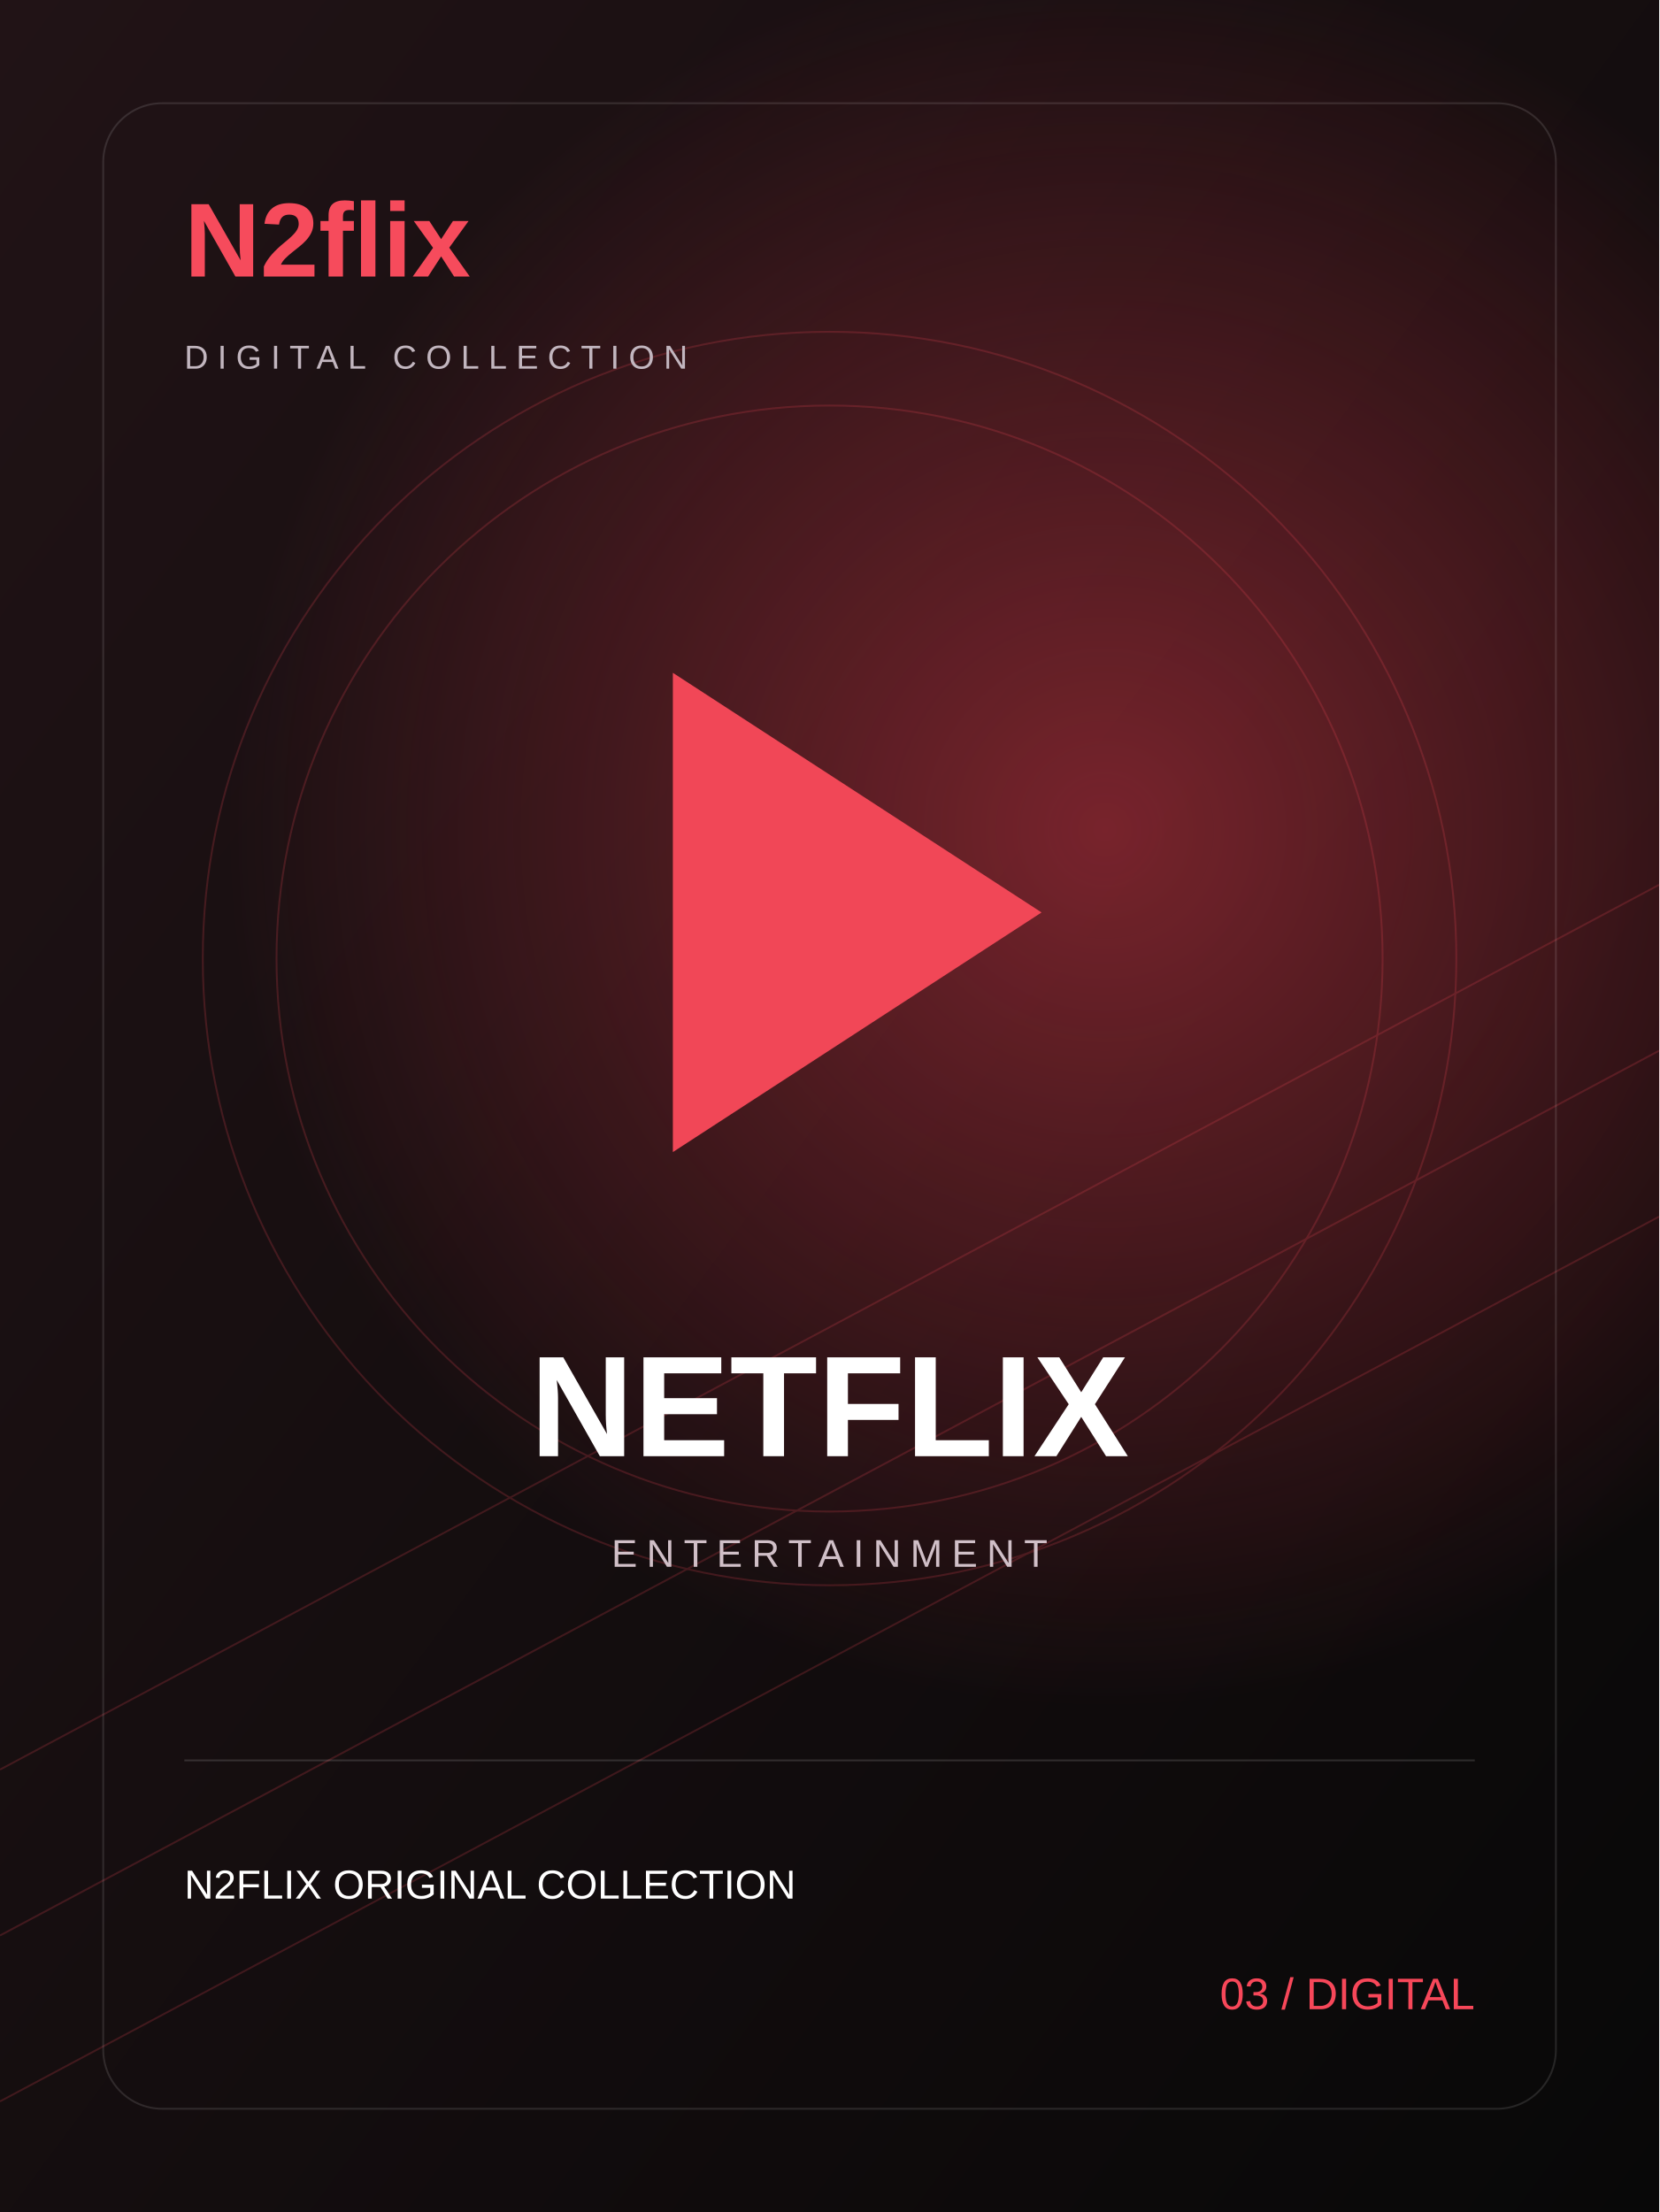
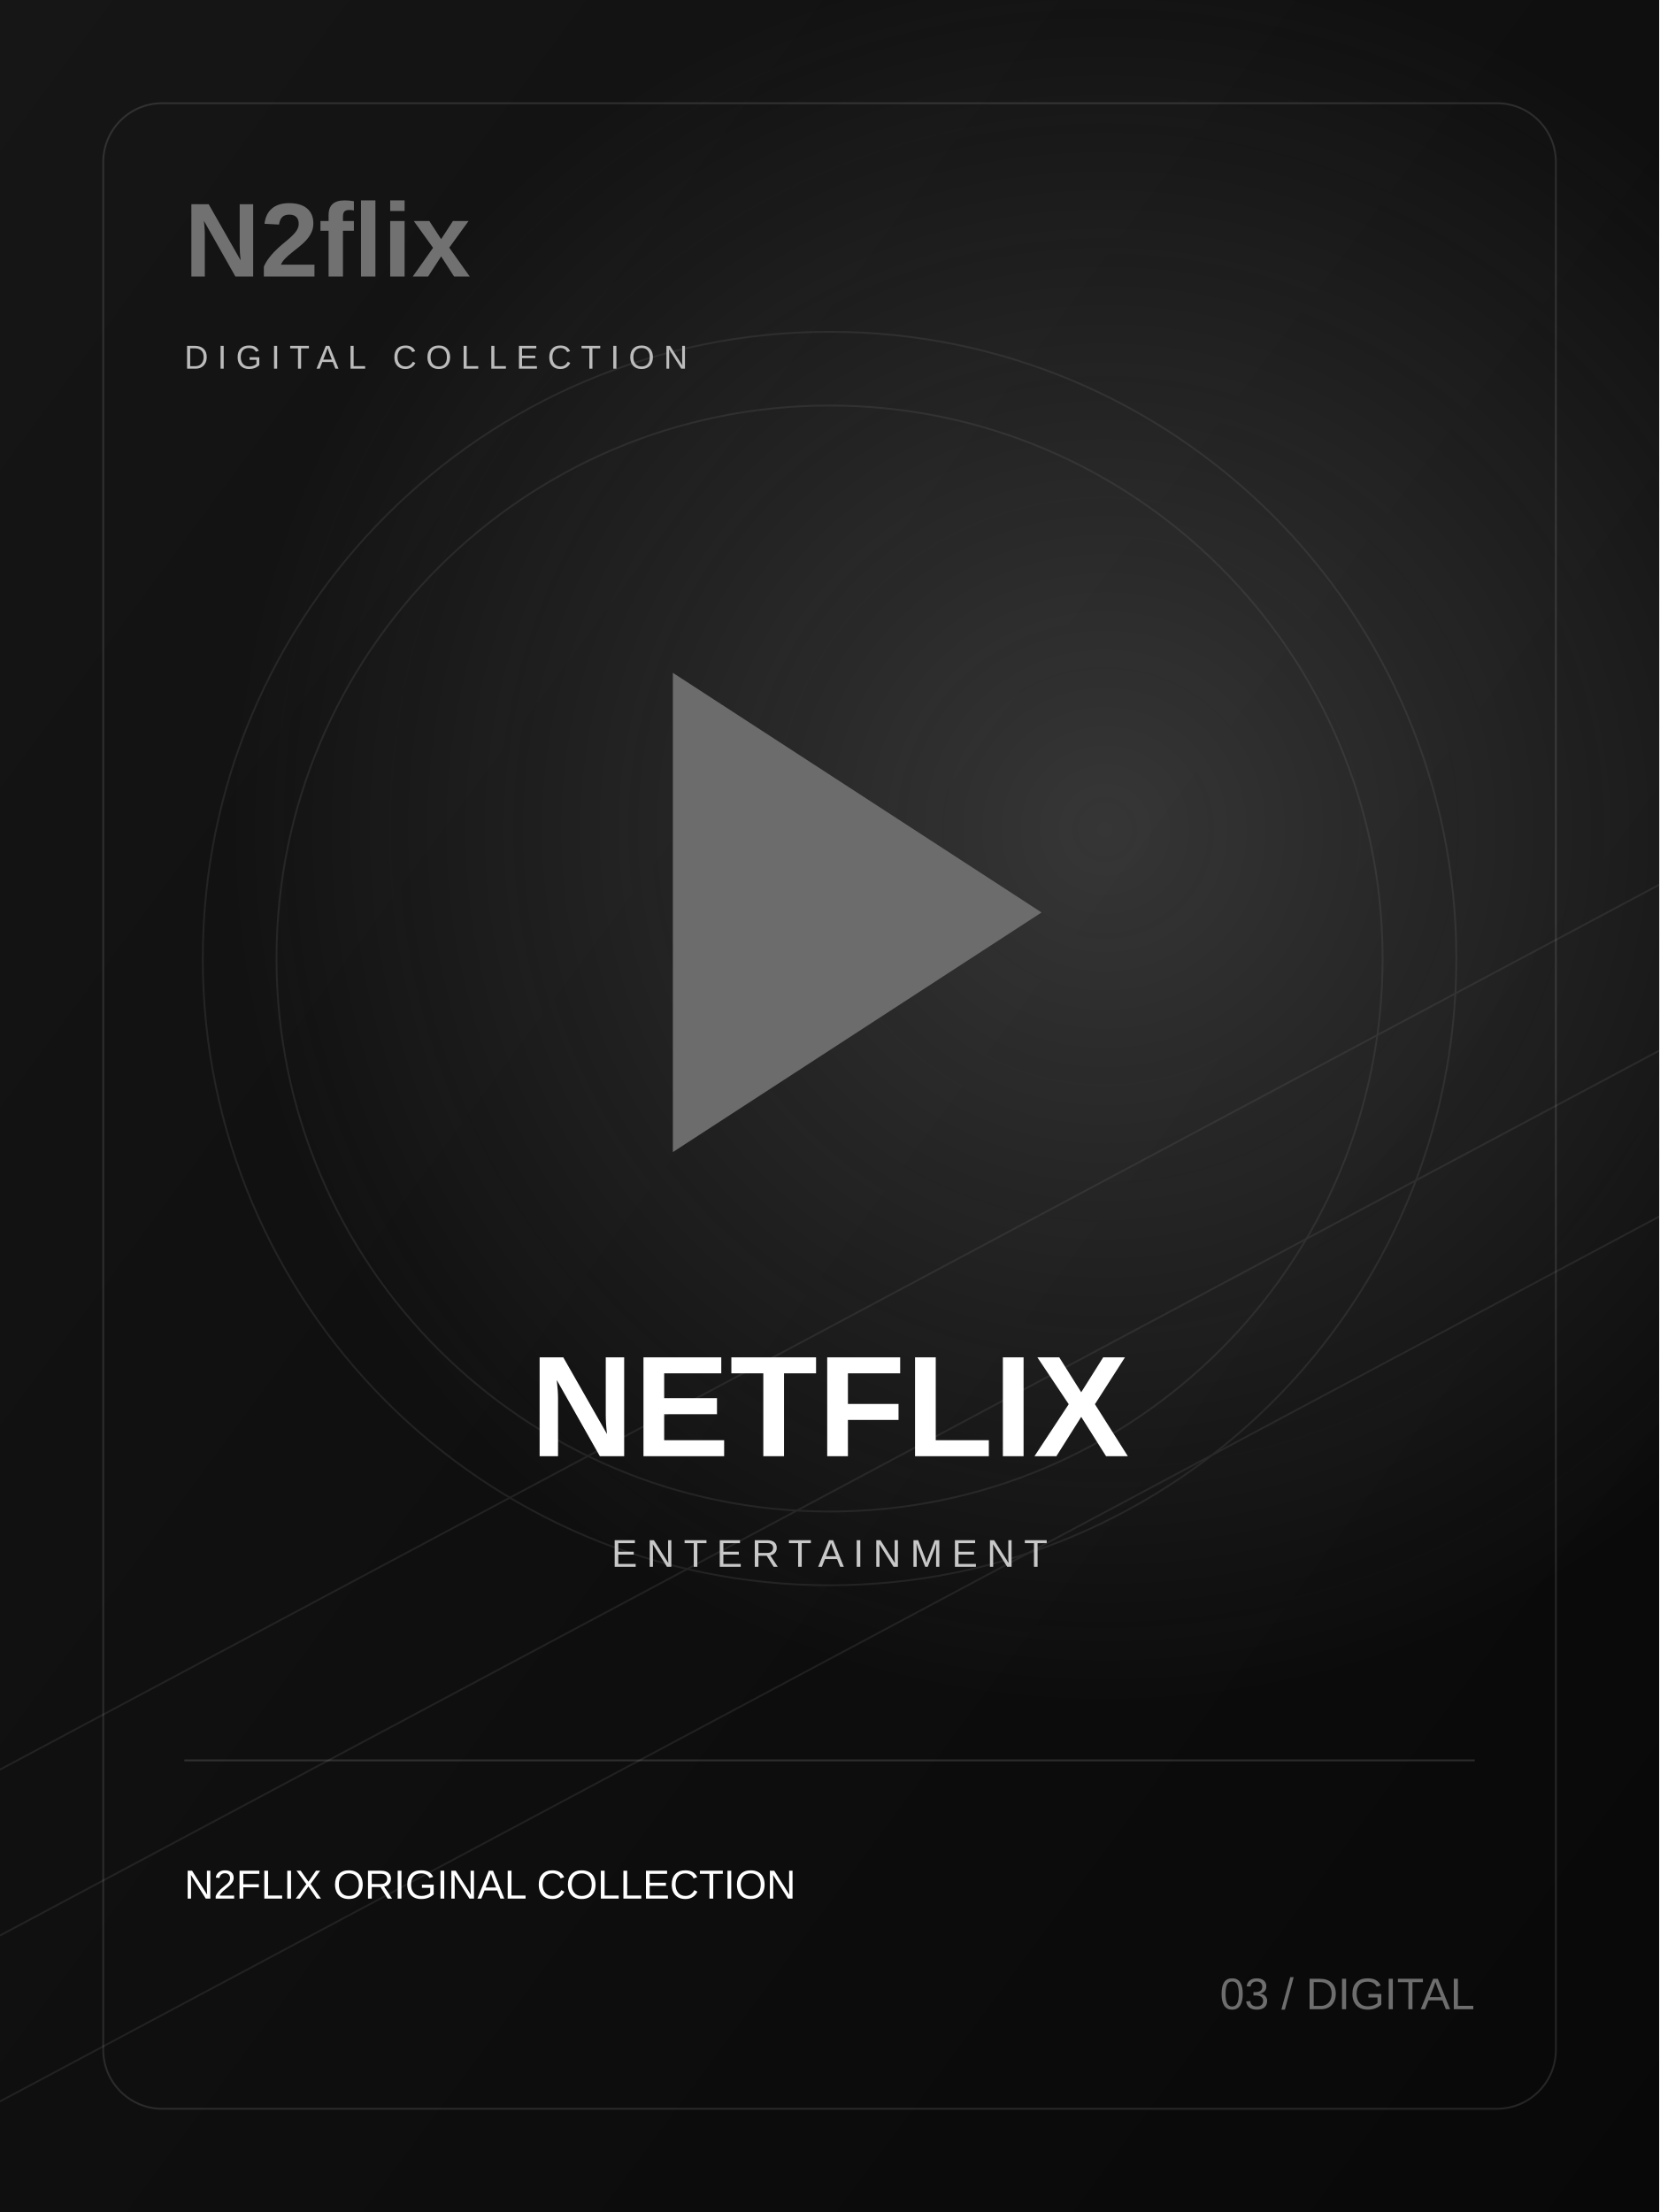
<svg xmlns="http://www.w3.org/2000/svg" viewBox="0 0 900 1200">
  <defs>
    <linearGradient id="bg" x2="1" y2="1">
-       <stop stop-color="#211316" />
+       <stop stop-color="#161616" />
      <stop offset="1" stop-color="#080808" />
    </linearGradient>
    <radialGradient id="glow">
-       <stop stop-color="#f23f50" stop-opacity=".45" />
-       <stop offset="1" stop-color="#f23f50" stop-opacity="0" />
+       <stop stop-color="#666666" stop-opacity=".45" />
+       <stop offset="1" stop-color="#666666" stop-opacity="0" />
    </radialGradient>
  </defs>
  <rect width="900" height="1200" fill="url(#bg)" />
  <circle cx="600" cy="450" r="480" fill="url(#glow)" />
-   <g fill="none" stroke="#f44757" opacity=".2">
+   <g fill="none" stroke="#6d6d6d" opacity=".2">
    <circle cx="450" cy="520" r="300" />
    <circle cx="450" cy="520" r="340" />
    <path d="M0 960L900 480M0 1050L900 570M0 1140L900 660" />
  </g>
  <rect x="56" y="56" width="788" height="1088" rx="32" fill="none" stroke="#ffffff" stroke-opacity=".12" />
-   <text x="100" y="150" fill="#f64b5c" font-family="Arial,sans-serif" font-size="57" font-weight="900">N2flix</text>
-   <text x="100" y="200" fill="#c2b6bf" font-family="Arial,sans-serif" font-size="18" letter-spacing="5">DIGITAL COLLECTION</text>
-   <path d="M365 365L565 495 365 625Z" fill="#f14757" />
+   <text x="100" y="150" fill="#717171" font-family="Arial,sans-serif" font-size="57" font-weight="900">N2flix</text>
+   <text x="100" y="200" fill="#bcbcbc" font-family="Arial,sans-serif" font-size="18" letter-spacing="5">DIGITAL COLLECTION</text>
+   <path d="M365 365L565 495 365 625Z" fill="#6c6c6c" />
  <text x="450" y="790" text-anchor="middle" fill="#fff" font-family="Arial,sans-serif" font-size="78" font-weight="900">NETFLIX</text>
-   <text x="450" y="850" text-anchor="middle" fill="#d0bfc7" font-family="Arial,sans-serif" font-size="21" letter-spacing="5">ENTERTAINMENT</text>
+   <text x="450" y="850" text-anchor="middle" fill="#c8c8c8" font-family="Arial,sans-serif" font-size="21" letter-spacing="5">ENTERTAINMENT</text>
  <path d="M100 955H800" stroke="#ffffff" stroke-opacity=".14" />
  <text x="100" y="1030" fill="#fff" font-family="Arial,sans-serif" font-size="22">N2FLIX ORIGINAL COLLECTION</text>
-   <text x="800" y="1090" text-anchor="end" fill="#f74759" font-family="Arial,sans-serif" font-size="24">03 / DIGITAL</text>
+   <text x="800" y="1090" text-anchor="end" fill="#6e6e6e" font-family="Arial,sans-serif" font-size="24">03 / DIGITAL</text>
</svg>
